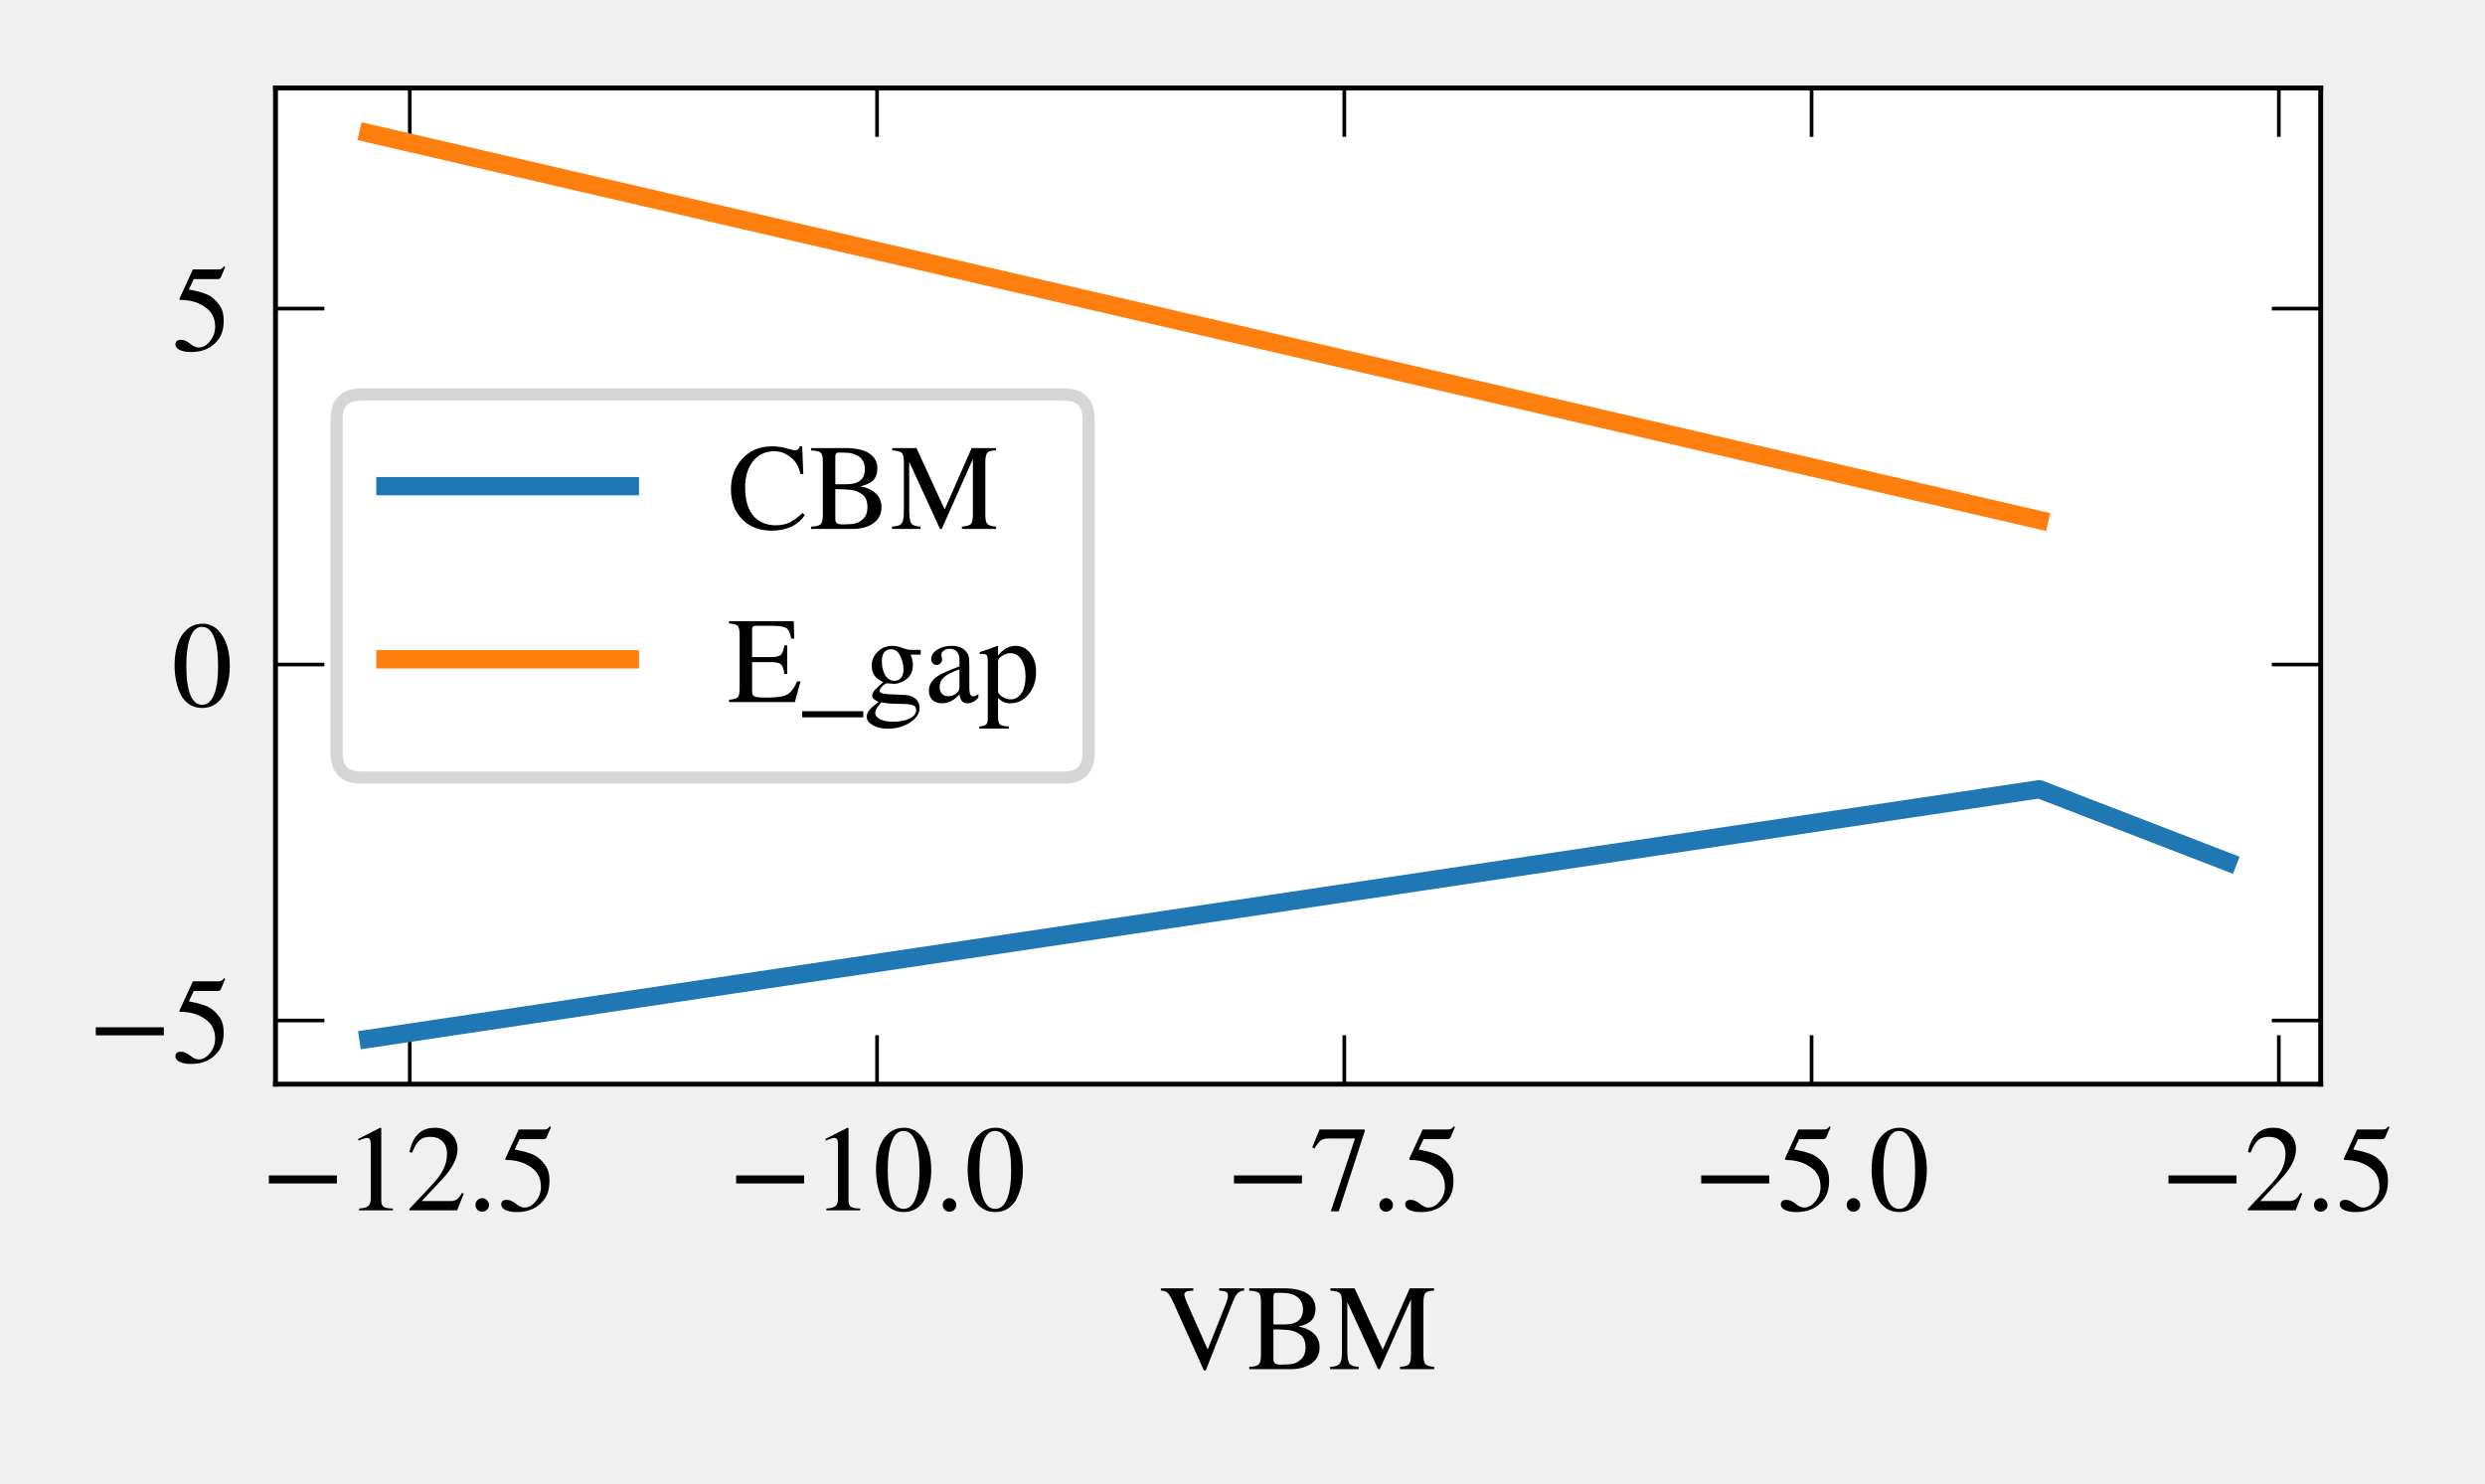
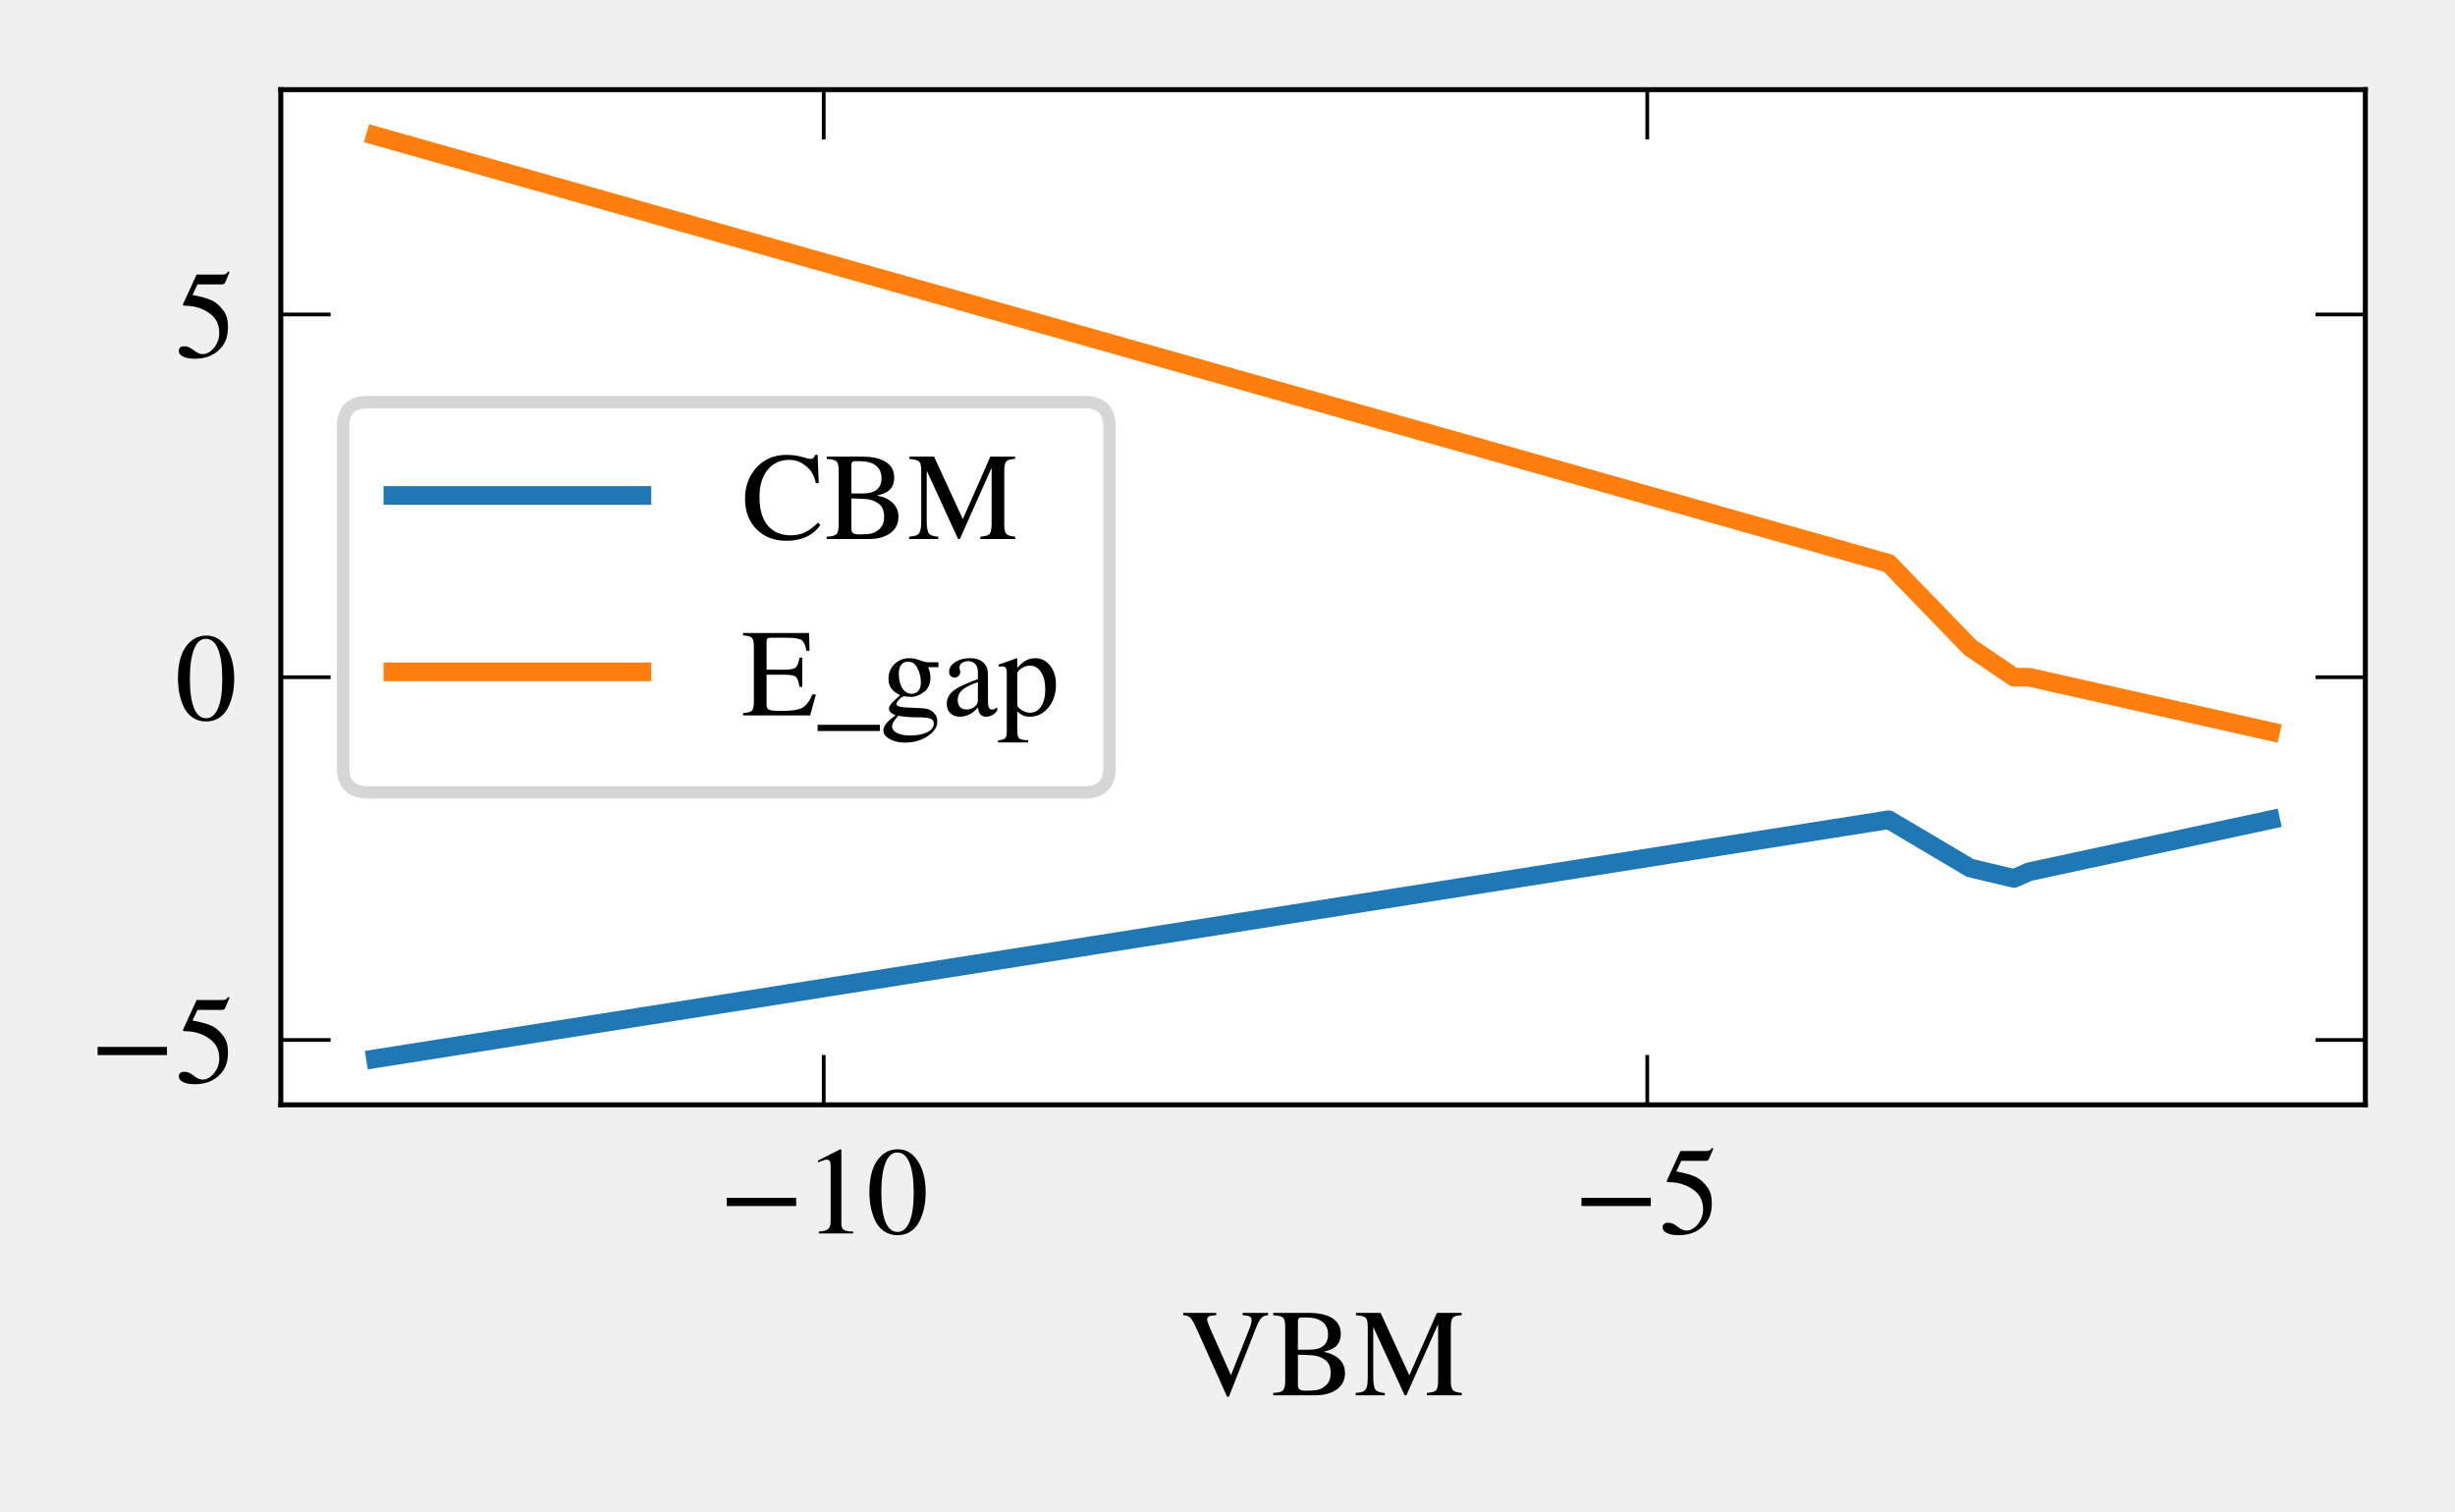
- <svg xmlns="http://www.w3.org/2000/svg" xmlns:xlink="http://www.w3.org/1999/xlink" height="121.44pt" version="1.1" viewBox="0 0 203.397 121.44" width="203.397pt">
+ <svg xmlns="http://www.w3.org/2000/svg" xmlns:xlink="http://www.w3.org/1999/xlink" height="121.44pt" version="1.1" viewBox="0 0 197.15 121.44" width="197.15pt">
  <defs>
-     <style type="text/css">
- 
- *{stroke-linecap:butt;stroke-linejoin:round;}
- 
-   </style>
+     <style type="text/css">*{stroke-linecap:butt;stroke-linejoin:round;}</style>
  </defs>
  <g id="figure_1">
    <g id="patch_1">
-       <path d="M 0 121.44   L 203.397 121.44   L 203.397 0   L 0 0   z  " style="fill:none;" />
+       <path d="M 0 121.44   L 197.15 121.44   L 197.15 0   L 0 0   z  " style="fill:none;" />
    </g>
    <g id="axes_1">
      <g id="patch_2">
        <path d="M 22.55 88.74   L 189.95 88.74   L 189.95 7.2   L 22.55 7.2   z  " style="fill:#ffffff;" />
      </g>
      <g id="matplotlib.axis_1">
        <g id="xtick_1">
          <g id="line2d_1">
            <defs>
-               <path d="M 0 0   L 0 -4   " id="m999704f6d1" style="stroke:#000000;stroke-width:0.3;" />
-             </defs>
-             <g>
-               <use style="stroke:#000000;stroke-width:0.3;" x="33.541" xlink:href="#m999704f6d1" y="88.74" />
+               <path d="M 0 0   L 0 -4   " id="m415d4e385b" style="stroke:#000000;stroke-width:0.3;" />
+             </defs>
+             <g>
+               <use style="stroke:#000000;stroke-width:0.3;" x="66.15" xlink:href="#m415d4e385b" y="88.74" />
            </g>
          </g>
          <g id="line2d_2">
            <defs>
-               <path d="M 0 0   L 0 4   " id="m65fba756d3" style="stroke:#000000;stroke-width:0.3;" />
-             </defs>
-             <g>
-               <use style="stroke:#000000;stroke-width:0.3;" x="33.541" xlink:href="#m65fba756d3" y="7.2" />
+               <path d="M 0 0   L 0 4   " id="m9fd8e33705" style="stroke:#000000;stroke-width:0.3;" />
+             </defs>
+             <g>
+               <use style="stroke:#000000;stroke-width:0.3;" x="66.15" xlink:href="#m9fd8e33705" y="7.2" />
            </g>
          </g>
          <g id="text_1">
-             <defs>
-               <path d="M 62.094 22   L 6.406 22   L 6.406 28.594   L 62.094 28.594   z  " id="STIXGeneral-Regular-8722" />
-               <path d="M 39.406 0   L 11.797 0   L 11.797 1.5   Q 17.297 1.797 19.297 3.547   Q 21.297 5.297 21.297 9.5   L 21.297 54.406   Q 21.297 59.297 18.297 59.297   Q 16.906 59.297 13.797 58.094   L 11.094 57.094   L 11.094 58.5   L 29 67.594   L 29.906 67.297   L 29.906 7.594   Q 29.906 4.297 31.906 2.891   Q 33.906 1.5 39.406 1.5   z  " id="STIXGeneral-Regular-49" />
-               <path d="M 47.406 13.703   L 42 0   L 2.906 0   L 2.906 1.203   L 20.703 20.094   Q 27.703 27.406 30.703 33.5   Q 33.703 39.594 33.703 46.094   Q 33.703 52.797 30 56.5   Q 26.297 60.203 19.797 60.203   Q 14.406 60.203 11.25 57.391   Q 8.094 54.594 5.094 47.203   L 3 47.703   Q 4.703 57 9.844 62.297   Q 15 67.594 23.797 67.594   Q 32.094 67.594 37.188 62.594   Q 42.297 57.594 42.297 50   Q 42.297 38.703 29.5 25.203   L 13 7.594   L 36.406 7.594   Q 39.703 7.594 41.641 8.891   Q 43.594 10.203 46 14.297   z  " id="STIXGeneral-Regular-50" />
-               <path d="M 18.094 4.297   Q 18.094 2.094 16.438 0.5   Q 14.797 -1.094 12.5 -1.094   Q 10.203 -1.094 8.594 0.5   Q 7 2.094 7 4.391   Q 7 6.703 8.641 8.344   Q 10.297 10 12.594 10   Q 14.797 10 16.438 8.297   Q 18.094 6.594 18.094 4.297   z  " id="STIXGeneral-Regular-46" />
-               <path d="M 43.797 68.094   L 40.203 59.594   Q 39.594 58.297 37.5 58.297   L 18.094 58.297   L 14.094 49.797   Q 25.094 47.703 30 45.25   Q 34.906 42.797 39.094 37   Q 42.594 32.203 42.594 24.297   Q 42.594 17.094 40.25 12.188   Q 37.906 7.297 32.797 3.5   Q 26 -1.406 15.797 -1.406   Q 10.094 -1.406 6.594 0.297   Q 3.094 2 3.094 4.797   Q 3.094 8.594 7.594 8.594   Q 11.203 8.594 15 5.5   Q 18.906 2.297 22.094 2.297   Q 27.297 2.297 31.438 7.5   Q 35.594 12.703 35.594 19.203   Q 35.594 28.797 28.906 34.203   Q 20.203 41.203 7.594 41.203   Q 6.406 41.203 6.406 42   L 6.5 42.5   L 17.406 66.203   L 38.094 66.203   Q 39.797 66.203 40.75 66.703   Q 41.703 67.203 42.906 68.797   z  " id="STIXGeneral-Regular-53" />
-             </defs>
-             <g transform="translate(21.36649 99.06969)scale(0.1 -0.1)">
-               <use xlink:href="#STIXGeneral-Regular-8722" />
-               <use x="68.5" xlink:href="#STIXGeneral-Regular-49" />
-               <use x="118.5" xlink:href="#STIXGeneral-Regular-50" />
-               <use x="168.5" xlink:href="#STIXGeneral-Regular-46" />
-               <use x="193.5" xlink:href="#STIXGeneral-Regular-53" />
-             </g>
-           </g>
-         </g>
-         <g id="xtick_2">
-           <g id="line2d_3">
-             <g>
-               <use style="stroke:#000000;stroke-width:0.3;" x="71.787" xlink:href="#m999704f6d1" y="88.74" />
-             </g>
-           </g>
-           <g id="line2d_4">
-             <g>
-               <use style="stroke:#000000;stroke-width:0.3;" x="71.787" xlink:href="#m65fba756d3" y="7.2" />
-             </g>
-           </g>
-           <g id="text_2">
-             <defs>
-               <path d="M 47.594 33   Q 47.594 26.297 46.297 20.344   Q 45 14.406 42.453 9.406   Q 39.906 4.406 35.406 1.5   Q 30.906 -1.406 25 -1.406   Q 18.906 -1.406 14.297 1.688   Q 9.703 4.797 7.203 10   Q 4.703 15.203 3.547 21.094   Q 2.406 27 2.406 33.594   Q 2.406 42.906 4.703 50.344   Q 7 57.797 12.344 62.688   Q 17.703 67.594 25.406 67.594   Q 35.203 67.594 41.391 58   Q 47.594 48.406 47.594 33   z  M 38 32.5   Q 38 48.297 34.641 56.641   Q 31.297 65 24.797 65   Q 18.594 65 15.297 56.594   Q 12 48.203 12 32.906   Q 12 17.5 15.297 9.344   Q 18.594 1.203 25 1.203   Q 31.297 1.203 34.641 9.344   Q 38 17.5 38 32.5   z  " id="STIXGeneral-Regular-48" />
-             </defs>
-             <g transform="translate(59.61158 99.06969)scale(0.1 -0.1)">
+             <g transform="translate(57.72543 99.06969)scale(0.1 -0.1)">
+               <defs>
+                 <path d="M 62.094 22   L 6.406 22   L 6.406 28.594   L 62.094 28.594   z  " id="STIXGeneral-Regular-8722" />
+                 <path d="M 39.406 0   L 11.797 0   L 11.797 1.5   Q 17.297 1.797 19.297 3.547   Q 21.297 5.297 21.297 9.5   L 21.297 54.406   Q 21.297 59.297 18.297 59.297   Q 16.906 59.297 13.797 58.094   L 11.094 57.094   L 11.094 58.5   L 29 67.594   L 29.906 67.297   L 29.906 7.594   Q 29.906 4.297 31.906 2.891   Q 33.906 1.5 39.406 1.5   z  " id="STIXGeneral-Regular-49" />
+                 <path d="M 47.594 33   Q 47.594 26.297 46.297 20.344   Q 45 14.406 42.453 9.406   Q 39.906 4.406 35.406 1.5   Q 30.906 -1.406 25 -1.406   Q 18.906 -1.406 14.297 1.688   Q 9.703 4.797 7.203 10   Q 4.703 15.203 3.547 21.094   Q 2.406 27 2.406 33.594   Q 2.406 42.906 4.703 50.344   Q 7 57.797 12.344 62.688   Q 17.703 67.594 25.406 67.594   Q 35.203 67.594 41.391 58   Q 47.594 48.406 47.594 33   z  M 38 32.5   Q 38 48.297 34.641 56.641   Q 31.297 65 24.797 65   Q 18.594 65 15.297 56.594   Q 12 48.203 12 32.906   Q 12 17.5 15.297 9.344   Q 18.594 1.203 25 1.203   Q 31.297 1.203 34.641 9.344   Q 38 17.5 38 32.5   z  " id="STIXGeneral-Regular-48" />
+               </defs>
              <use xlink:href="#STIXGeneral-Regular-8722" />
              <use x="68.5" xlink:href="#STIXGeneral-Regular-49" />
              <use x="118.5" xlink:href="#STIXGeneral-Regular-48" />
-               <use x="168.5" xlink:href="#STIXGeneral-Regular-46" />
-               <use x="193.5" xlink:href="#STIXGeneral-Regular-48" />
-             </g>
-           </g>
-         </g>
-         <g id="xtick_3">
-           <g id="line2d_5">
-             <g>
-               <use style="stroke:#000000;stroke-width:0.3;" x="110.032" xlink:href="#m999704f6d1" y="88.74" />
-             </g>
-           </g>
-           <g id="line2d_6">
-             <g>
-               <use style="stroke:#000000;stroke-width:0.3;" x="110.032" xlink:href="#m65fba756d3" y="7.2" />
-             </g>
-           </g>
-           <g id="text_3">
-             <defs>
-               <path d="M 44.906 64.594   L 23.703 -0.797   L 17.203 -0.797   L 37 58.797   L 15.5 58.797   Q 11.203 58.797 9.094 57.297   Q 7 55.797 3.797 50.594   L 2 51.5   L 8 66.203   L 44.906 66.203   z  " id="STIXGeneral-Regular-55" />
-             </defs>
-             <g transform="translate(100.3567 99.06969)scale(0.1 -0.1)">
-               <use xlink:href="#STIXGeneral-Regular-8722" />
-               <use x="68.5" xlink:href="#STIXGeneral-Regular-55" />
-               <use x="118.5" xlink:href="#STIXGeneral-Regular-46" />
-               <use x="143.5" xlink:href="#STIXGeneral-Regular-53" />
-             </g>
-           </g>
-         </g>
-         <g id="xtick_4">
-           <g id="line2d_7">
-             <g>
-               <use style="stroke:#000000;stroke-width:0.3;" x="148.277" xlink:href="#m999704f6d1" y="88.74" />
-             </g>
-           </g>
-           <g id="line2d_8">
-             <g>
-               <use style="stroke:#000000;stroke-width:0.3;" x="148.277" xlink:href="#m65fba756d3" y="7.2" />
-             </g>
-           </g>
-           <g id="text_4">
-             <g transform="translate(138.6018 99.06969)scale(0.1 -0.1)">
+             </g>
+           </g>
+         </g>
+         <g id="xtick_2">
+           <g id="line2d_3">
+             <g>
+               <use style="stroke:#000000;stroke-width:0.3;" x="132.284" xlink:href="#m415d4e385b" y="88.74" />
+             </g>
+           </g>
+           <g id="line2d_4">
+             <g>
+               <use style="stroke:#000000;stroke-width:0.3;" x="132.284" xlink:href="#m9fd8e33705" y="7.2" />
+             </g>
+           </g>
+           <g id="text_2">
+             <g transform="translate(126.3592 99.06969)scale(0.1 -0.1)">
+               <defs>
+                 <path d="M 43.797 68.094   L 40.203 59.594   Q 39.594 58.297 37.5 58.297   L 18.094 58.297   L 14.094 49.797   Q 25.094 47.703 30 45.25   Q 34.906 42.797 39.094 37   Q 42.594 32.203 42.594 24.297   Q 42.594 17.094 40.25 12.188   Q 37.906 7.297 32.797 3.5   Q 26 -1.406 15.797 -1.406   Q 10.094 -1.406 6.594 0.297   Q 3.094 2 3.094 4.797   Q 3.094 8.594 7.594 8.594   Q 11.203 8.594 15 5.5   Q 18.906 2.297 22.094 2.297   Q 27.297 2.297 31.438 7.5   Q 35.594 12.703 35.594 19.203   Q 35.594 28.797 28.906 34.203   Q 20.203 41.203 7.594 41.203   Q 6.406 41.203 6.406 42   L 6.5 42.5   L 17.406 66.203   L 38.094 66.203   Q 39.797 66.203 40.75 66.703   Q 41.703 67.203 42.906 68.797   z  " id="STIXGeneral-Regular-53" />
+               </defs>
              <use xlink:href="#STIXGeneral-Regular-8722" />
              <use x="68.5" xlink:href="#STIXGeneral-Regular-53" />
-               <use x="118.5" xlink:href="#STIXGeneral-Regular-46" />
-               <use x="143.5" xlink:href="#STIXGeneral-Regular-48" />
-             </g>
-           </g>
-         </g>
-         <g id="xtick_5">
-           <g id="line2d_9">
-             <g>
-               <use style="stroke:#000000;stroke-width:0.3;" x="186.522" xlink:href="#m999704f6d1" y="88.74" />
-             </g>
-           </g>
-           <g id="line2d_10">
-             <g>
-               <use style="stroke:#000000;stroke-width:0.3;" x="186.522" xlink:href="#m65fba756d3" y="7.2" />
-             </g>
-           </g>
-           <g id="text_5">
-             <g transform="translate(176.8469 99.06969)scale(0.1 -0.1)">
-               <use xlink:href="#STIXGeneral-Regular-8722" />
-               <use x="68.5" xlink:href="#STIXGeneral-Regular-50" />
-               <use x="118.5" xlink:href="#STIXGeneral-Regular-46" />
-               <use x="143.5" xlink:href="#STIXGeneral-Regular-53" />
-             </g>
-           </g>
-         </g>
-         <g id="text_6">
-           <defs>
-             <path d="M 69.703 66.203   L 69.703 64.297   Q 66.594 64.203 64.594 62.344   Q 62.594 60.5 60.5 55.203   L 38.297 -1.094   L 36.797 -1.094   L 12.406 53.297   Q 9.203 60.406 7.297 62.297   Q 5.406 64.203 1.594 64.297   L 1.594 66.203   L 28.094 66.203   L 28.094 64.297   L 25.297 64.094   Q 20.797 63.797 20.797 61   Q 20.797 59 24.703 50.297   L 39.906 16.094   L 54.594 53   Q 56.5 57.797 56.5 60.203   Q 56.5 60.906 56.344 61.453   Q 56.203 62 56 62.391   Q 55.797 62.797 55.25 63.094   Q 54.703 63.406 54.391 63.547   Q 54.094 63.703 53.297 63.844   Q 52.5 64 52.141 64.047   Q 51.797 64.094 50.75 64.188   Q 49.703 64.297 49.297 64.297   L 49.297 66.203   z  " id="STIXGeneral-Regular-86" />
-             <path d="M 42.203 34.906   L 42.203 34.797   Q 49.703 33.594 54.406 29.297   Q 59.297 24.906 59.297 17.797   Q 59.297 9.5 52.797 4.75   Q 46.297 0 35.406 0   L 1.703 0   L 1.703 1.906   Q 7.594 2.094 9.438 3.844   Q 11.297 5.594 11.297 11.297   L 11.297 55   Q 11.297 60.797 9.594 62.344   Q 7.906 63.906 1.703 64.297   L 1.703 66.203   L 29.703 66.203   Q 42.594 66.203 49.25 61.844   Q 55.906 57.5 55.906 49.5   Q 55.906 42.703 51.797 39.094   Q 48.906 36.594 42.203 34.906   z  M 21.5 36.594   L 30.703 36.594   Q 45.703 36.594 45.703 49   Q 45.703 55.406 41.25 58.953   Q 36.797 62.5 28 62.5   L 23.906 62.5   Q 21.5 62.5 21.5 59.297   z  M 21.5 32.594   L 21.5 8.203   Q 21.5 5.703 22.844 4.703   Q 24.203 3.703 27.703 3.703   Q 34.5 3.703 37.703 4.453   Q 40.906 5.203 44 8   Q 47.797 11.297 47.797 17.906   Q 47.797 25.5 43.094 28.594   Q 42 29.406 40.891 29.953   Q 39.797 30.5 38.938 30.844   Q 38.094 31.203 36.688 31.5   Q 35.297 31.797 34.547 31.938   Q 33.797 32.094 31.891 32.188   Q 30 32.297 29.094 32.344   Q 28.203 32.406 25.547 32.5   Q 22.906 32.594 21.5 32.594   z  " id="STIXGeneral-Regular-66" />
-             <path d="M 86.406 0   L 58.406 0   L 58.406 1.906   Q 64.297 2.297 65.844 4.141   Q 67.406 6 67.406 12.297   L 67.406 57.203   L 41.906 0   L 40.5 0   L 15.297 54.906   L 15.297 15.094   Q 15.297 7 17 4.594   Q 18.703 2.203 24.594 1.906   L 24.594 0   L 1.203 0   L 1.203 1.906   Q 5.594 2.203 7.5 3.203   Q 9.406 4.203 10.156 6.75   Q 10.906 9.297 10.906 15.094   L 10.906 54.906   Q 10.906 60.594 9.203 62.25   Q 7.5 63.906 1.406 64.297   L 1.406 66.203   L 21.203 66.203   L 44.297 16   L 66.406 66.203   L 86.297 66.203   L 86.297 64.297   Q 80.906 64.203 79.25 62.391   Q 77.594 60.594 77.594 55   L 77.594 11.203   Q 77.594 5.906 79.25 4.094   Q 80.906 2.297 86.406 1.906   z  " id="STIXGeneral-Regular-77" />
-           </defs>
+             </g>
+           </g>
+         </g>
+         <g id="text_3">
          <g transform="translate(94.85938 112.0697)scale(0.1 -0.1)">
+             <defs>
+               <path d="M 69.703 66.203   L 69.703 64.297   Q 66.594 64.203 64.594 62.344   Q 62.594 60.5 60.5 55.203   L 38.297 -1.094   L 36.797 -1.094   L 12.406 53.297   Q 9.203 60.406 7.297 62.297   Q 5.406 64.203 1.594 64.297   L 1.594 66.203   L 28.094 66.203   L 28.094 64.297   L 25.297 64.094   Q 20.797 63.797 20.797 61   Q 20.797 59 24.703 50.297   L 39.906 16.094   L 54.594 53   Q 56.5 57.797 56.5 60.203   Q 56.5 60.906 56.344 61.453   Q 56.203 62 56 62.391   Q 55.797 62.797 55.25 63.094   Q 54.703 63.406 54.391 63.547   Q 54.094 63.703 53.297 63.844   Q 52.5 64 52.141 64.047   Q 51.797 64.094 50.75 64.188   Q 49.703 64.297 49.297 64.297   L 49.297 66.203   z  " id="STIXGeneral-Regular-86" />
+               <path d="M 42.203 34.906   L 42.203 34.797   Q 49.703 33.594 54.406 29.297   Q 59.297 24.906 59.297 17.797   Q 59.297 9.5 52.797 4.75   Q 46.297 0 35.406 0   L 1.703 0   L 1.703 1.906   Q 7.594 2.094 9.438 3.844   Q 11.297 5.594 11.297 11.297   L 11.297 55   Q 11.297 60.797 9.594 62.344   Q 7.906 63.906 1.703 64.297   L 1.703 66.203   L 29.703 66.203   Q 42.594 66.203 49.25 61.844   Q 55.906 57.5 55.906 49.5   Q 55.906 42.703 51.797 39.094   Q 48.906 36.594 42.203 34.906   z  M 21.5 36.594   L 30.703 36.594   Q 45.703 36.594 45.703 49   Q 45.703 55.406 41.25 58.953   Q 36.797 62.5 28 62.5   L 23.906 62.5   Q 21.5 62.5 21.5 59.297   z  M 21.5 32.594   L 21.5 8.203   Q 21.5 5.703 22.844 4.703   Q 24.203 3.703 27.703 3.703   Q 34.5 3.703 37.703 4.453   Q 40.906 5.203 44 8   Q 47.797 11.297 47.797 17.906   Q 47.797 25.5 43.094 28.594   Q 42 29.406 40.891 29.953   Q 39.797 30.5 38.938 30.844   Q 38.094 31.203 36.688 31.5   Q 35.297 31.797 34.547 31.938   Q 33.797 32.094 31.891 32.188   Q 30 32.297 29.094 32.344   Q 28.203 32.406 25.547 32.5   Q 22.906 32.594 21.5 32.594   z  " id="STIXGeneral-Regular-66" />
+               <path d="M 86.406 0   L 58.406 0   L 58.406 1.906   Q 64.297 2.297 65.844 4.141   Q 67.406 6 67.406 12.297   L 67.406 57.203   L 41.906 0   L 40.5 0   L 15.297 54.906   L 15.297 15.094   Q 15.297 7 17 4.594   Q 18.703 2.203 24.594 1.906   L 24.594 0   L 1.203 0   L 1.203 1.906   Q 5.594 2.203 7.5 3.203   Q 9.406 4.203 10.156 6.75   Q 10.906 9.297 10.906 15.094   L 10.906 54.906   Q 10.906 60.594 9.203 62.25   Q 7.5 63.906 1.406 64.297   L 1.406 66.203   L 21.203 66.203   L 44.297 16   L 66.406 66.203   L 86.297 66.203   L 86.297 64.297   Q 80.906 64.203 79.25 62.391   Q 77.594 60.594 77.594 55   L 77.594 11.203   Q 77.594 5.906 79.25 4.094   Q 80.906 2.297 86.406 1.906   z  " id="STIXGeneral-Regular-77" />
+             </defs>
            <use xlink:href="#STIXGeneral-Regular-86" />
            <use x="72.2" xlink:href="#STIXGeneral-Regular-66" />
            <use x="138.9" xlink:href="#STIXGeneral-Regular-77" />
          </g>
        </g>
      </g>
      <g id="matplotlib.axis_2">
        <g id="ytick_1">
-           <g id="line2d_11">
-             <defs>
-               <path d="M 0 0   L 4 0   " id="mc06e256db1" style="stroke:#000000;stroke-width:0.3;" />
-             </defs>
-             <g>
-               <use style="stroke:#000000;stroke-width:0.3;" x="22.55" xlink:href="#mc06e256db1" y="83.53" />
-             </g>
-           </g>
-           <g id="line2d_12">
-             <defs>
-               <path d="M 0 0   L -4 0   " id="m0c68bef528" style="stroke:#000000;stroke-width:0.3;" />
-             </defs>
-             <g>
-               <use style="stroke:#000000;stroke-width:0.3;" x="189.95" xlink:href="#m0c68bef528" y="83.53" />
-             </g>
-           </g>
-           <g id="text_7">
+           <g id="line2d_5">
+             <defs>
+               <path d="M 0 0   L 4 0   " id="m345022d8c8" style="stroke:#000000;stroke-width:0.3;" />
+             </defs>
+             <g>
+               <use style="stroke:#000000;stroke-width:0.3;" x="22.55" xlink:href="#m345022d8c8" y="83.53" />
+             </g>
+           </g>
+           <g id="line2d_6">
+             <defs>
+               <path d="M 0 0   L -4 0   " id="mef0d979dfd" style="stroke:#000000;stroke-width:0.3;" />
+             </defs>
+             <g>
+               <use style="stroke:#000000;stroke-width:0.3;" x="189.95" xlink:href="#mef0d979dfd" y="83.53" />
+             </g>
+           </g>
+           <g id="text_4">
            <g transform="translate(7.2 86.9445)scale(0.1 -0.1)">
              <use xlink:href="#STIXGeneral-Regular-8722" />
              <use x="68.5" xlink:href="#STIXGeneral-Regular-53" />
            </g>
          </g>
        </g>
        <g id="ytick_2">
-           <g id="line2d_13">
-             <g>
-               <use style="stroke:#000000;stroke-width:0.3;" x="22.55" xlink:href="#mc06e256db1" y="54.394" />
-             </g>
-           </g>
-           <g id="line2d_14">
-             <g>
-               <use style="stroke:#000000;stroke-width:0.3;" x="189.95" xlink:href="#m0c68bef528" y="54.394" />
-             </g>
-           </g>
-           <g id="text_8">
+           <g id="line2d_7">
+             <g>
+               <use style="stroke:#000000;stroke-width:0.3;" x="22.55" xlink:href="#m345022d8c8" y="54.394" />
+             </g>
+           </g>
+           <g id="line2d_8">
+             <g>
+               <use style="stroke:#000000;stroke-width:0.3;" x="189.95" xlink:href="#mef0d979dfd" y="54.394" />
+             </g>
+           </g>
+           <g id="text_5">
            <g transform="translate(14.05 57.80894)scale(0.1 -0.1)">
              <use xlink:href="#STIXGeneral-Regular-48" />
            </g>
          </g>
        </g>
        <g id="ytick_3">
-           <g id="line2d_15">
-             <g>
-               <use style="stroke:#000000;stroke-width:0.3;" x="22.55" xlink:href="#mc06e256db1" y="25.259" />
-             </g>
-           </g>
-           <g id="line2d_16">
-             <g>
-               <use style="stroke:#000000;stroke-width:0.3;" x="189.95" xlink:href="#m0c68bef528" y="25.259" />
-             </g>
-           </g>
-           <g id="text_9">
+           <g id="line2d_9">
+             <g>
+               <use style="stroke:#000000;stroke-width:0.3;" x="22.55" xlink:href="#m345022d8c8" y="25.259" />
+             </g>
+           </g>
+           <g id="line2d_10">
+             <g>
+               <use style="stroke:#000000;stroke-width:0.3;" x="189.95" xlink:href="#mef0d979dfd" y="25.259" />
+             </g>
+           </g>
+           <g id="text_6">
            <g transform="translate(14.05 28.67338)scale(0.1 -0.1)">
              <use xlink:href="#STIXGeneral-Regular-53" />
            </g>
          </g>
        </g>
      </g>
-       <g id="line2d_17">
-         <path clip-path="url(#pf1f48e7dd1)" d="M 30.159 85.034   L 30.159 85.034   L 166.916 64.601   L 182.341 70.554   " style="fill:none;stroke:#1f77b4;stroke-linecap:square;stroke-width:1.5;" />
-       </g>
-       <g id="line2d_18">
-         <path clip-path="url(#pf1f48e7dd1)" d="M 30.159 10.906   L 30.159 10.906   L 166.916 42.565   " style="fill:none;stroke:#ff7f0e;stroke-linecap:square;stroke-width:1.5;" />
+       <g id="line2d_11">
+         <path clip-path="url(#p96859a5076)" d="M 30.159 85.034   L 151.676 65.843   L 158.211 69.717   L 161.736 70.554   L 162.947 70.021   L 182.341 65.841   " style="fill:none;stroke:#1f77b4;stroke-linecap:square;stroke-width:1.5;" />
+       </g>
+       <g id="line2d_12">
+         <path clip-path="url(#p96859a5076)" d="M 30.159 10.906   L 151.676 45.25   L 158.211 52.004   L 161.736 54.394   L 162.947 54.394   L 182.341 58.758   " style="fill:none;stroke:#ff7f0e;stroke-linecap:square;stroke-width:1.5;" />
      </g>
      <g id="patch_3">
        <path d="M 22.55 88.74   L 22.55 7.2   " style="fill:none;stroke:#000000;stroke-linecap:square;stroke-linejoin:miter;stroke-width:0.4;" />
      </g>
      <g id="patch_4">
        <path d="M 189.95 88.74   L 189.95 7.2   " style="fill:none;stroke:#000000;stroke-linecap:square;stroke-linejoin:miter;stroke-width:0.4;" />
      </g>
      <g id="patch_5">
        <path d="M 22.55 88.74   L 189.95 88.74   " style="fill:none;stroke:#000000;stroke-linecap:square;stroke-linejoin:miter;stroke-width:0.4;" />
      </g>
      <g id="patch_6">
        <path d="M 22.55 7.2   L 189.95 7.2   " style="fill:none;stroke:#000000;stroke-linecap:square;stroke-linejoin:miter;stroke-width:0.4;" />
      </g>
      <g id="legend_1">
        <g id="patch_7">
          <path d="M 29.55 63.645   L 87.1 63.645   Q 89.1 63.645 89.1 61.645   L 89.1 34.295   Q 89.1 32.295 87.1 32.295   L 29.55 32.295   Q 27.55 32.295 27.55 34.295   L 27.55 61.645   Q 27.55 63.645 29.55 63.645   z  " style="fill:#ffffff;opacity:0.8;stroke:#cccccc;stroke-linejoin:miter;" />
        </g>
-         <g id="line2d_19">
+         <g id="line2d_13">
          <path d="M 31.55 39.795   L 51.55 39.795   " style="fill:none;stroke:#1f77b4;stroke-linecap:square;stroke-width:1.5;" />
        </g>
-         <g id="line2d_20" />
-         <g id="text_10">
-           <defs>
-             <path d="M 61.406 13.094   L 63.297 11.297   Q 54.406 -1.406 36 -1.406   Q 21.5 -1.406 12.406 7.5   Q 2.797 16.906 2.797 32.5   Q 2.797 47.094 11.797 57.203   Q 21.203 67.594 36.094 67.594   Q 42.5 67.594 48 66.094   Q 54.297 64.297 54.906 64.297   Q 58.203 64.297 59.094 67.594   L 61.094 67.594   L 62 44.906   L 59.703 44.906   Q 58.094 52.094 54.5 56   Q 47.406 63.594 38.406 63.594   Q 27.297 63.594 20.844 55.438   Q 14.406 47.297 14.406 34.094   Q 14.406 18 21.594 10.203   Q 28.297 3 39.406 3   Q 46 3 50.797 5.297   Q 55.594 7.594 61.406 13.094   z  " id="STIXGeneral-Regular-67" />
-           </defs>
+         <g id="line2d_14" />
+         <g id="text_7">
          <g transform="translate(59.55 43.295)scale(0.1 -0.1)">
+             <defs>
+               <path d="M 61.406 13.094   L 63.297 11.297   Q 54.406 -1.406 36 -1.406   Q 21.5 -1.406 12.406 7.5   Q 2.797 16.906 2.797 32.5   Q 2.797 47.094 11.797 57.203   Q 21.203 67.594 36.094 67.594   Q 42.5 67.594 48 66.094   Q 54.297 64.297 54.906 64.297   Q 58.203 64.297 59.094 67.594   L 61.094 67.594   L 62 44.906   L 59.703 44.906   Q 58.094 52.094 54.5 56   Q 47.406 63.594 38.406 63.594   Q 27.297 63.594 20.844 55.438   Q 14.406 47.297 14.406 34.094   Q 14.406 18 21.594 10.203   Q 28.297 3 39.406 3   Q 46 3 50.797 5.297   Q 55.594 7.594 61.406 13.094   z  " id="STIXGeneral-Regular-67" />
+             </defs>
            <use xlink:href="#STIXGeneral-Regular-67" />
            <use x="66.7" xlink:href="#STIXGeneral-Regular-66" />
            <use x="133.4" xlink:href="#STIXGeneral-Regular-77" />
          </g>
        </g>
-         <g id="line2d_21">
+         <g id="line2d_15">
          <path d="M 31.55 53.965   L 51.55 53.965   " style="fill:none;stroke:#ff7f0e;stroke-linecap:square;stroke-width:1.5;" />
        </g>
-         <g id="line2d_22" />
-         <g id="text_11">
-           <defs>
-             <path d="M 59.703 16.906   L 55.094 0   L 1.203 0   L 1.203 1.906   Q 6.906 2.297 8.406 3.938   Q 9.906 5.594 9.906 11.406   L 9.906 55   Q 9.906 60.594 8.344 62.297   Q 6.797 64 1.203 64.297   L 1.203 66.203   L 54.203 66.203   L 54.594 51.906   L 52.094 51.906   Q 51 58.594 48.203 60.5   Q 45.406 62.406 36.703 62.406   L 23.594 62.406   Q 21.406 62.406 20.75 61.75   Q 20.094 61.094 20.094 58.797   L 20.094 36.797   L 35.203 36.797   Q 41.5 36.797 43.547 38.594   Q 45.594 40.406 46.5 46.406   L 48.797 46.406   L 48.797 23   L 46.5 23   Q 45.594 29.297 43.594 31   Q 41.594 32.703 35.203 32.703   L 20.094 32.703   L 20.094 8.406   Q 20.094 5.406 22.188 4.547   Q 24.297 3.703 30.203 3.703   L 33.797 3.703   Q 44.5 3.703 49 6.297   Q 53.5 8.906 56.906 16.906   z  " id="STIXGeneral-Regular-69" />
-             <path d="M 50 -12.5   L 0 -12.5   L 0 -7.5   L 50 -7.5   z  " id="STIXGeneral-Regular-95" />
-             <path d="M 47 38.797   L 38.703 38.797   Q 40.594 34.5 40.594 30.406   Q 40.594 22.703 35.391 18.797   Q 30.203 14.906 25 14.906   Q 23.906 14.906 21.203 15.203   L 19.297 15.406   Q 17.297 14.797 15.297 12.688   Q 13.297 10.594 13.297 9.094   Q 13.297 6.797 21.094 6.406   L 34 5.797   Q 39.5 5.594 42.797 2.688   Q 46.094 -0.203 46.094 -4.906   Q 46.094 -10.703 40.094 -15.406   Q 31.797 -21.797 20.094 -21.797   Q 12.906 -21.797 7.844 -18.938   Q 2.797 -16.094 2.797 -12.094   Q 2.797 -9.297 5 -6.547   Q 7.203 -3.797 12.594 0.094   Q 9.406 1.594 8.344 2.688   Q 7.297 3.797 7.297 5.406   Q 7.297 8.297 11.906 12.297   Q 14.203 14.297 16.203 16.297   Q 11.203 18.797 9.047 21.891   Q 6.906 25 6.906 29.703   Q 6.906 36.5 11.75 41.25   Q 16.594 46 23.594 46   Q 27.594 46 31.594 44.5   L 33.797 43.703   Q 36.703 42.703 39.297 42.703   L 47 42.703   z  M 15.203 33.797   L 15.203 33.5   Q 15.203 26.297 18.047 21.844   Q 20.906 17.406 25.5 17.406   Q 28.906 17.406 30.906 19.844   Q 32.906 22.297 32.906 26.406   Q 32.906 33 29.906 38.5   Q 27.406 43.203 22.594 43.203   Q 19.094 43.203 17.141 40.703   Q 15.203 38.203 15.203 33.797   z  M 43.297 -6.406   Q 43.297 -3.594 40.547 -2.547   Q 37.797 -1.5 30.906 -1.5   Q 21 -1.5 14.703 -0.203   Q 11.703 -3.797 10.75 -5.438   Q 9.797 -7.094 9.797 -8.797   Q 9.797 -12.094 13.75 -14.094   Q 17.703 -16.094 24.297 -16.094   Q 32.797 -16.094 38.047 -13.438   Q 43.297 -10.797 43.297 -6.406   z  " id="STIXGeneral-Regular-103" />
-             <path d="M 44.203 6.594   L 44.203 3.797   Q 40.406 -1 35.203 -1   Q 29.5 -1 28.797 6.297   L 28.703 6.297   Q 22.297 -1 14.203 -1   Q 9.5 -1 6.594 1.75   Q 3.703 4.5 3.703 9.406   Q 3.703 16.406 10.703 21.094   Q 15.5 24.297 28.703 29.203   L 28.703 34.594   Q 28.703 39.094 26.547 41.344   Q 24.406 43.594 20.906 43.594   Q 17.906 43.594 15.906 42.141   Q 13.906 40.703 13.906 38.703   Q 13.906 37.797 14.203 36.688   Q 14.5 35.594 14.5 34.5   Q 14.5 33 13.141 31.703   Q 11.797 30.406 9.906 30.406   Q 8.203 30.406 6.891 31.703   Q 5.594 33 5.594 35   Q 5.594 39.797 10.703 43   Q 15.406 46 22.203 46   Q 30.297 46 34 41.5   Q 35.797 39.406 36.297 37.25   Q 36.797 35.094 36.797 30.406   L 36.797 11.297   Q 36.797 4.703 39.906 4.703   Q 41.906 4.703 44.203 6.594   z  M 28.703 12.703   L 28.703 26.797   Q 19.5 23.594 15.906 20.203   Q 12.5 17.094 12.5 12.5   Q 12.5 8.703 14.391 6.75   Q 16.297 4.797 19.406 4.797   Q 22.703 4.797 25.203 6.406   Q 27.297 7.906 28 9.203   Q 28.703 10.5 28.703 12.703   z  " id="STIXGeneral-Regular-97" />
-             <path d="M 15.906 45.797   L 15.906 38.094   Q 22.203 46 30.297 46   Q 37.594 46 42.297 40   Q 47 34 47 24.703   Q 47 13.797 40.953 6.391   Q 34.906 -1 26 -1   Q 22.906 -1 20.75 -0.094   Q 18.594 0.797 15.906 3.297   L 15.906 -12.406   Q 15.906 -17.094 17.5 -18.438   Q 19.094 -19.797 24.703 -19.906   L 24.703 -21.703   L 0.5 -21.703   L 0.5 -20   Q 4.906 -19.594 6.203 -18.297   Q 7.5 -17 7.5 -13.094   L 7.5 33.703   Q 7.5 37.203 6.703 38.297   Q 5.906 39.406 3.406 39.406   Q 1.797 39.406 0.906 39.297   L 0.906 40.906   Q 7.906 43 15.297 46   z  M 15.906 33.406   L 15.906 8.797   Q 15.906 6.594 19.344 4.391   Q 22.797 2.203 26.297 2.203   Q 31.703 2.203 35.047 7.297   Q 38.406 12.406 38.406 20.703   Q 38.406 29.5 35.047 34.75   Q 31.703 40 26.094 40   Q 22.594 40 19.25 37.797   Q 15.906 35.594 15.906 33.406   z  " id="STIXGeneral-Regular-112" />
-           </defs>
+         <g id="line2d_16" />
+         <g id="text_8">
          <g transform="translate(59.55 57.46531)scale(0.1 -0.1)">
+             <defs>
+               <path d="M 59.703 16.906   L 55.094 0   L 1.203 0   L 1.203 1.906   Q 6.906 2.297 8.406 3.938   Q 9.906 5.594 9.906 11.406   L 9.906 55   Q 9.906 60.594 8.344 62.297   Q 6.797 64 1.203 64.297   L 1.203 66.203   L 54.203 66.203   L 54.594 51.906   L 52.094 51.906   Q 51 58.594 48.203 60.5   Q 45.406 62.406 36.703 62.406   L 23.594 62.406   Q 21.406 62.406 20.75 61.75   Q 20.094 61.094 20.094 58.797   L 20.094 36.797   L 35.203 36.797   Q 41.5 36.797 43.547 38.594   Q 45.594 40.406 46.5 46.406   L 48.797 46.406   L 48.797 23   L 46.5 23   Q 45.594 29.297 43.594 31   Q 41.594 32.703 35.203 32.703   L 20.094 32.703   L 20.094 8.406   Q 20.094 5.406 22.188 4.547   Q 24.297 3.703 30.203 3.703   L 33.797 3.703   Q 44.5 3.703 49 6.297   Q 53.5 8.906 56.906 16.906   z  " id="STIXGeneral-Regular-69" />
+               <path d="M 50 -12.5   L 0 -12.5   L 0 -7.5   L 50 -7.5   z  " id="STIXGeneral-Regular-95" />
+               <path d="M 47 38.797   L 38.703 38.797   Q 40.594 34.5 40.594 30.406   Q 40.594 22.703 35.391 18.797   Q 30.203 14.906 25 14.906   Q 23.906 14.906 21.203 15.203   L 19.297 15.406   Q 17.297 14.797 15.297 12.688   Q 13.297 10.594 13.297 9.094   Q 13.297 6.797 21.094 6.406   L 34 5.797   Q 39.5 5.594 42.797 2.688   Q 46.094 -0.203 46.094 -4.906   Q 46.094 -10.703 40.094 -15.406   Q 31.797 -21.797 20.094 -21.797   Q 12.906 -21.797 7.844 -18.938   Q 2.797 -16.094 2.797 -12.094   Q 2.797 -9.297 5 -6.547   Q 7.203 -3.797 12.594 0.094   Q 9.406 1.594 8.344 2.688   Q 7.297 3.797 7.297 5.406   Q 7.297 8.297 11.906 12.297   Q 14.203 14.297 16.203 16.297   Q 11.203 18.797 9.047 21.891   Q 6.906 25 6.906 29.703   Q 6.906 36.5 11.75 41.25   Q 16.594 46 23.594 46   Q 27.594 46 31.594 44.5   L 33.797 43.703   Q 36.703 42.703 39.297 42.703   L 47 42.703   z  M 15.203 33.797   L 15.203 33.5   Q 15.203 26.297 18.047 21.844   Q 20.906 17.406 25.5 17.406   Q 28.906 17.406 30.906 19.844   Q 32.906 22.297 32.906 26.406   Q 32.906 33 29.906 38.5   Q 27.406 43.203 22.594 43.203   Q 19.094 43.203 17.141 40.703   Q 15.203 38.203 15.203 33.797   z  M 43.297 -6.406   Q 43.297 -3.594 40.547 -2.547   Q 37.797 -1.5 30.906 -1.5   Q 21 -1.5 14.703 -0.203   Q 11.703 -3.797 10.75 -5.438   Q 9.797 -7.094 9.797 -8.797   Q 9.797 -12.094 13.75 -14.094   Q 17.703 -16.094 24.297 -16.094   Q 32.797 -16.094 38.047 -13.438   Q 43.297 -10.797 43.297 -6.406   z  " id="STIXGeneral-Regular-103" />
+               <path d="M 44.203 6.594   L 44.203 3.797   Q 40.406 -1 35.203 -1   Q 29.5 -1 28.797 6.297   L 28.703 6.297   Q 22.297 -1 14.203 -1   Q 9.5 -1 6.594 1.75   Q 3.703 4.5 3.703 9.406   Q 3.703 16.406 10.703 21.094   Q 15.5 24.297 28.703 29.203   L 28.703 34.594   Q 28.703 39.094 26.547 41.344   Q 24.406 43.594 20.906 43.594   Q 17.906 43.594 15.906 42.141   Q 13.906 40.703 13.906 38.703   Q 13.906 37.797 14.203 36.688   Q 14.5 35.594 14.5 34.5   Q 14.5 33 13.141 31.703   Q 11.797 30.406 9.906 30.406   Q 8.203 30.406 6.891 31.703   Q 5.594 33 5.594 35   Q 5.594 39.797 10.703 43   Q 15.406 46 22.203 46   Q 30.297 46 34 41.5   Q 35.797 39.406 36.297 37.25   Q 36.797 35.094 36.797 30.406   L 36.797 11.297   Q 36.797 4.703 39.906 4.703   Q 41.906 4.703 44.203 6.594   z  M 28.703 12.703   L 28.703 26.797   Q 19.5 23.594 15.906 20.203   Q 12.5 17.094 12.5 12.5   Q 12.5 8.703 14.391 6.75   Q 16.297 4.797 19.406 4.797   Q 22.703 4.797 25.203 6.406   Q 27.297 7.906 28 9.203   Q 28.703 10.5 28.703 12.703   z  " id="STIXGeneral-Regular-97" />
+               <path d="M 15.906 45.797   L 15.906 38.094   Q 22.203 46 30.297 46   Q 37.594 46 42.297 40   Q 47 34 47 24.703   Q 47 13.797 40.953 6.391   Q 34.906 -1 26 -1   Q 22.906 -1 20.75 -0.094   Q 18.594 0.797 15.906 3.297   L 15.906 -12.406   Q 15.906 -17.094 17.5 -18.438   Q 19.094 -19.797 24.703 -19.906   L 24.703 -21.703   L 0.5 -21.703   L 0.5 -20   Q 4.906 -19.594 6.203 -18.297   Q 7.5 -17 7.5 -13.094   L 7.5 33.703   Q 7.5 37.203 6.703 38.297   Q 5.906 39.406 3.406 39.406   Q 1.797 39.406 0.906 39.297   L 0.906 40.906   Q 7.906 43 15.297 46   z  M 15.906 33.406   L 15.906 8.797   Q 15.906 6.594 19.344 4.391   Q 22.797 2.203 26.297 2.203   Q 31.703 2.203 35.047 7.297   Q 38.406 12.406 38.406 20.703   Q 38.406 29.5 35.047 34.75   Q 31.703 40 26.094 40   Q 22.594 40 19.25 37.797   Q 15.906 35.594 15.906 33.406   z  " id="STIXGeneral-Regular-112" />
+             </defs>
            <use xlink:href="#STIXGeneral-Regular-69" />
            <use x="61.1" xlink:href="#STIXGeneral-Regular-95" />
            <use x="111.1" xlink:href="#STIXGeneral-Regular-103" />
            <use x="161.1" xlink:href="#STIXGeneral-Regular-97" />
            <use x="205.5" xlink:href="#STIXGeneral-Regular-112" />
          </g>
        </g>
      </g>
    </g>
  </g>
  <defs>
-     <clipPath id="pf1f48e7dd1">
+     <clipPath id="p96859a5076">
      <rect height="81.54" width="167.4" x="22.55" y="7.2" />
    </clipPath>
  </defs>
</svg>
